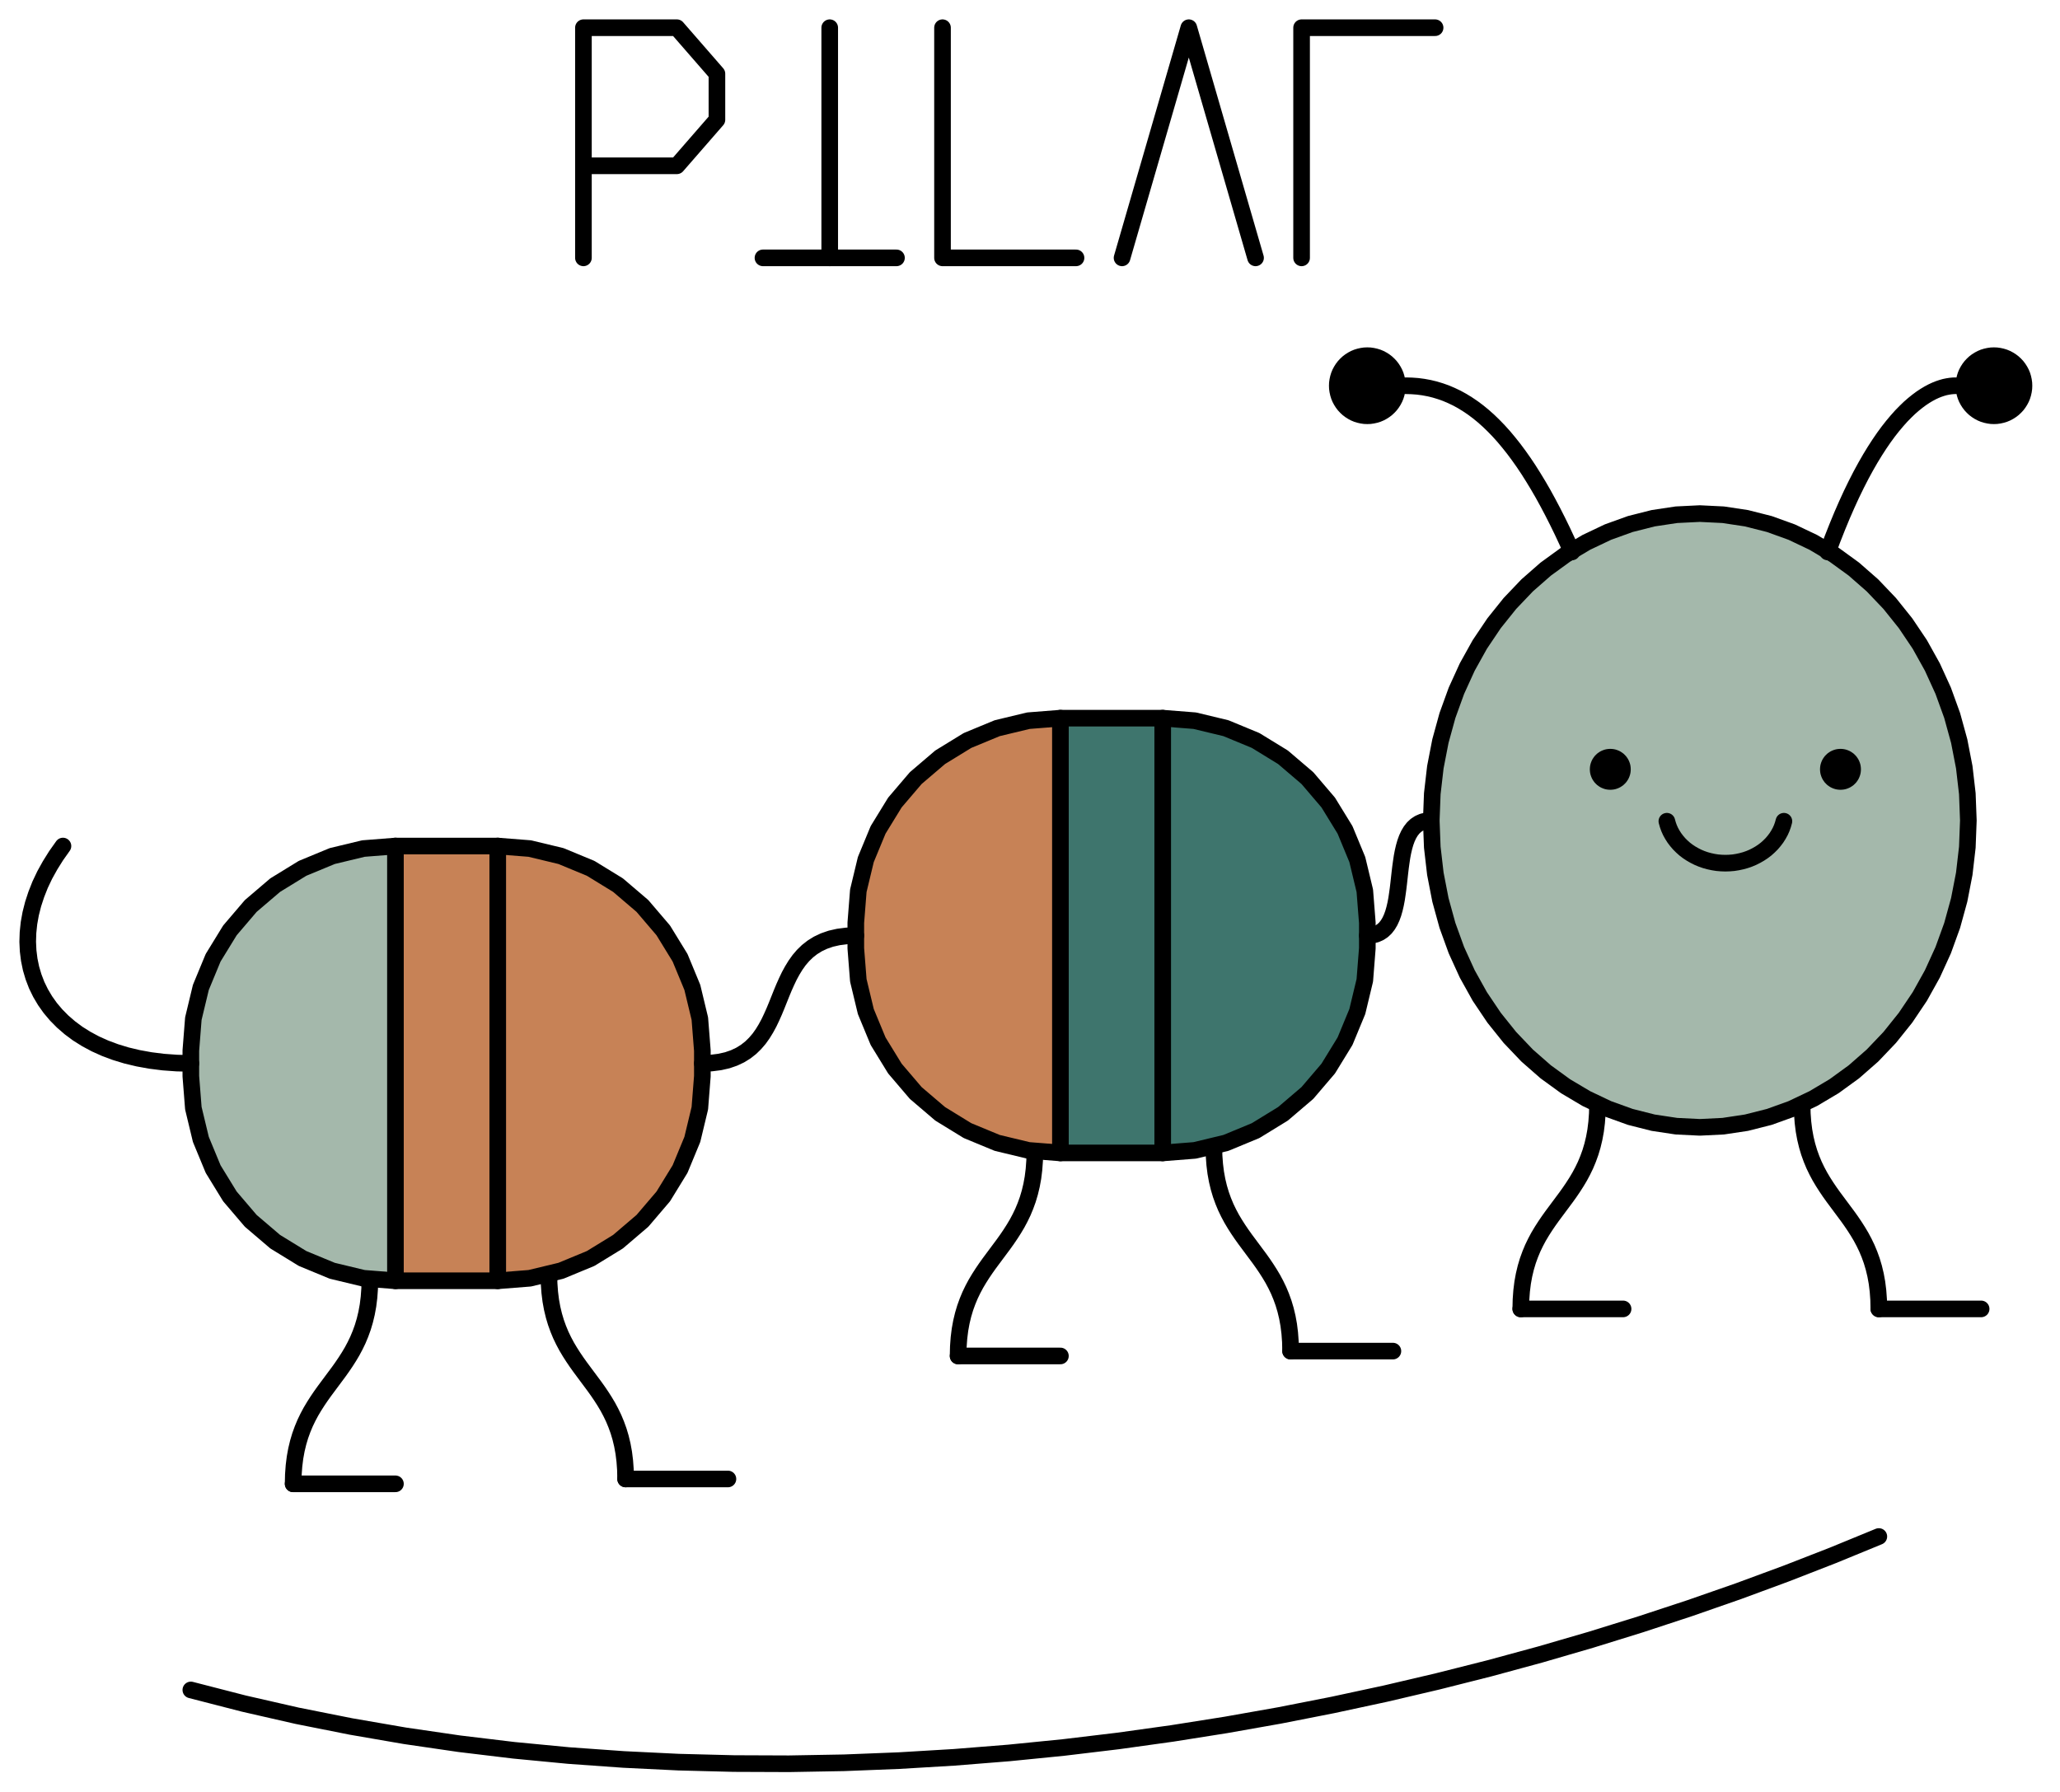
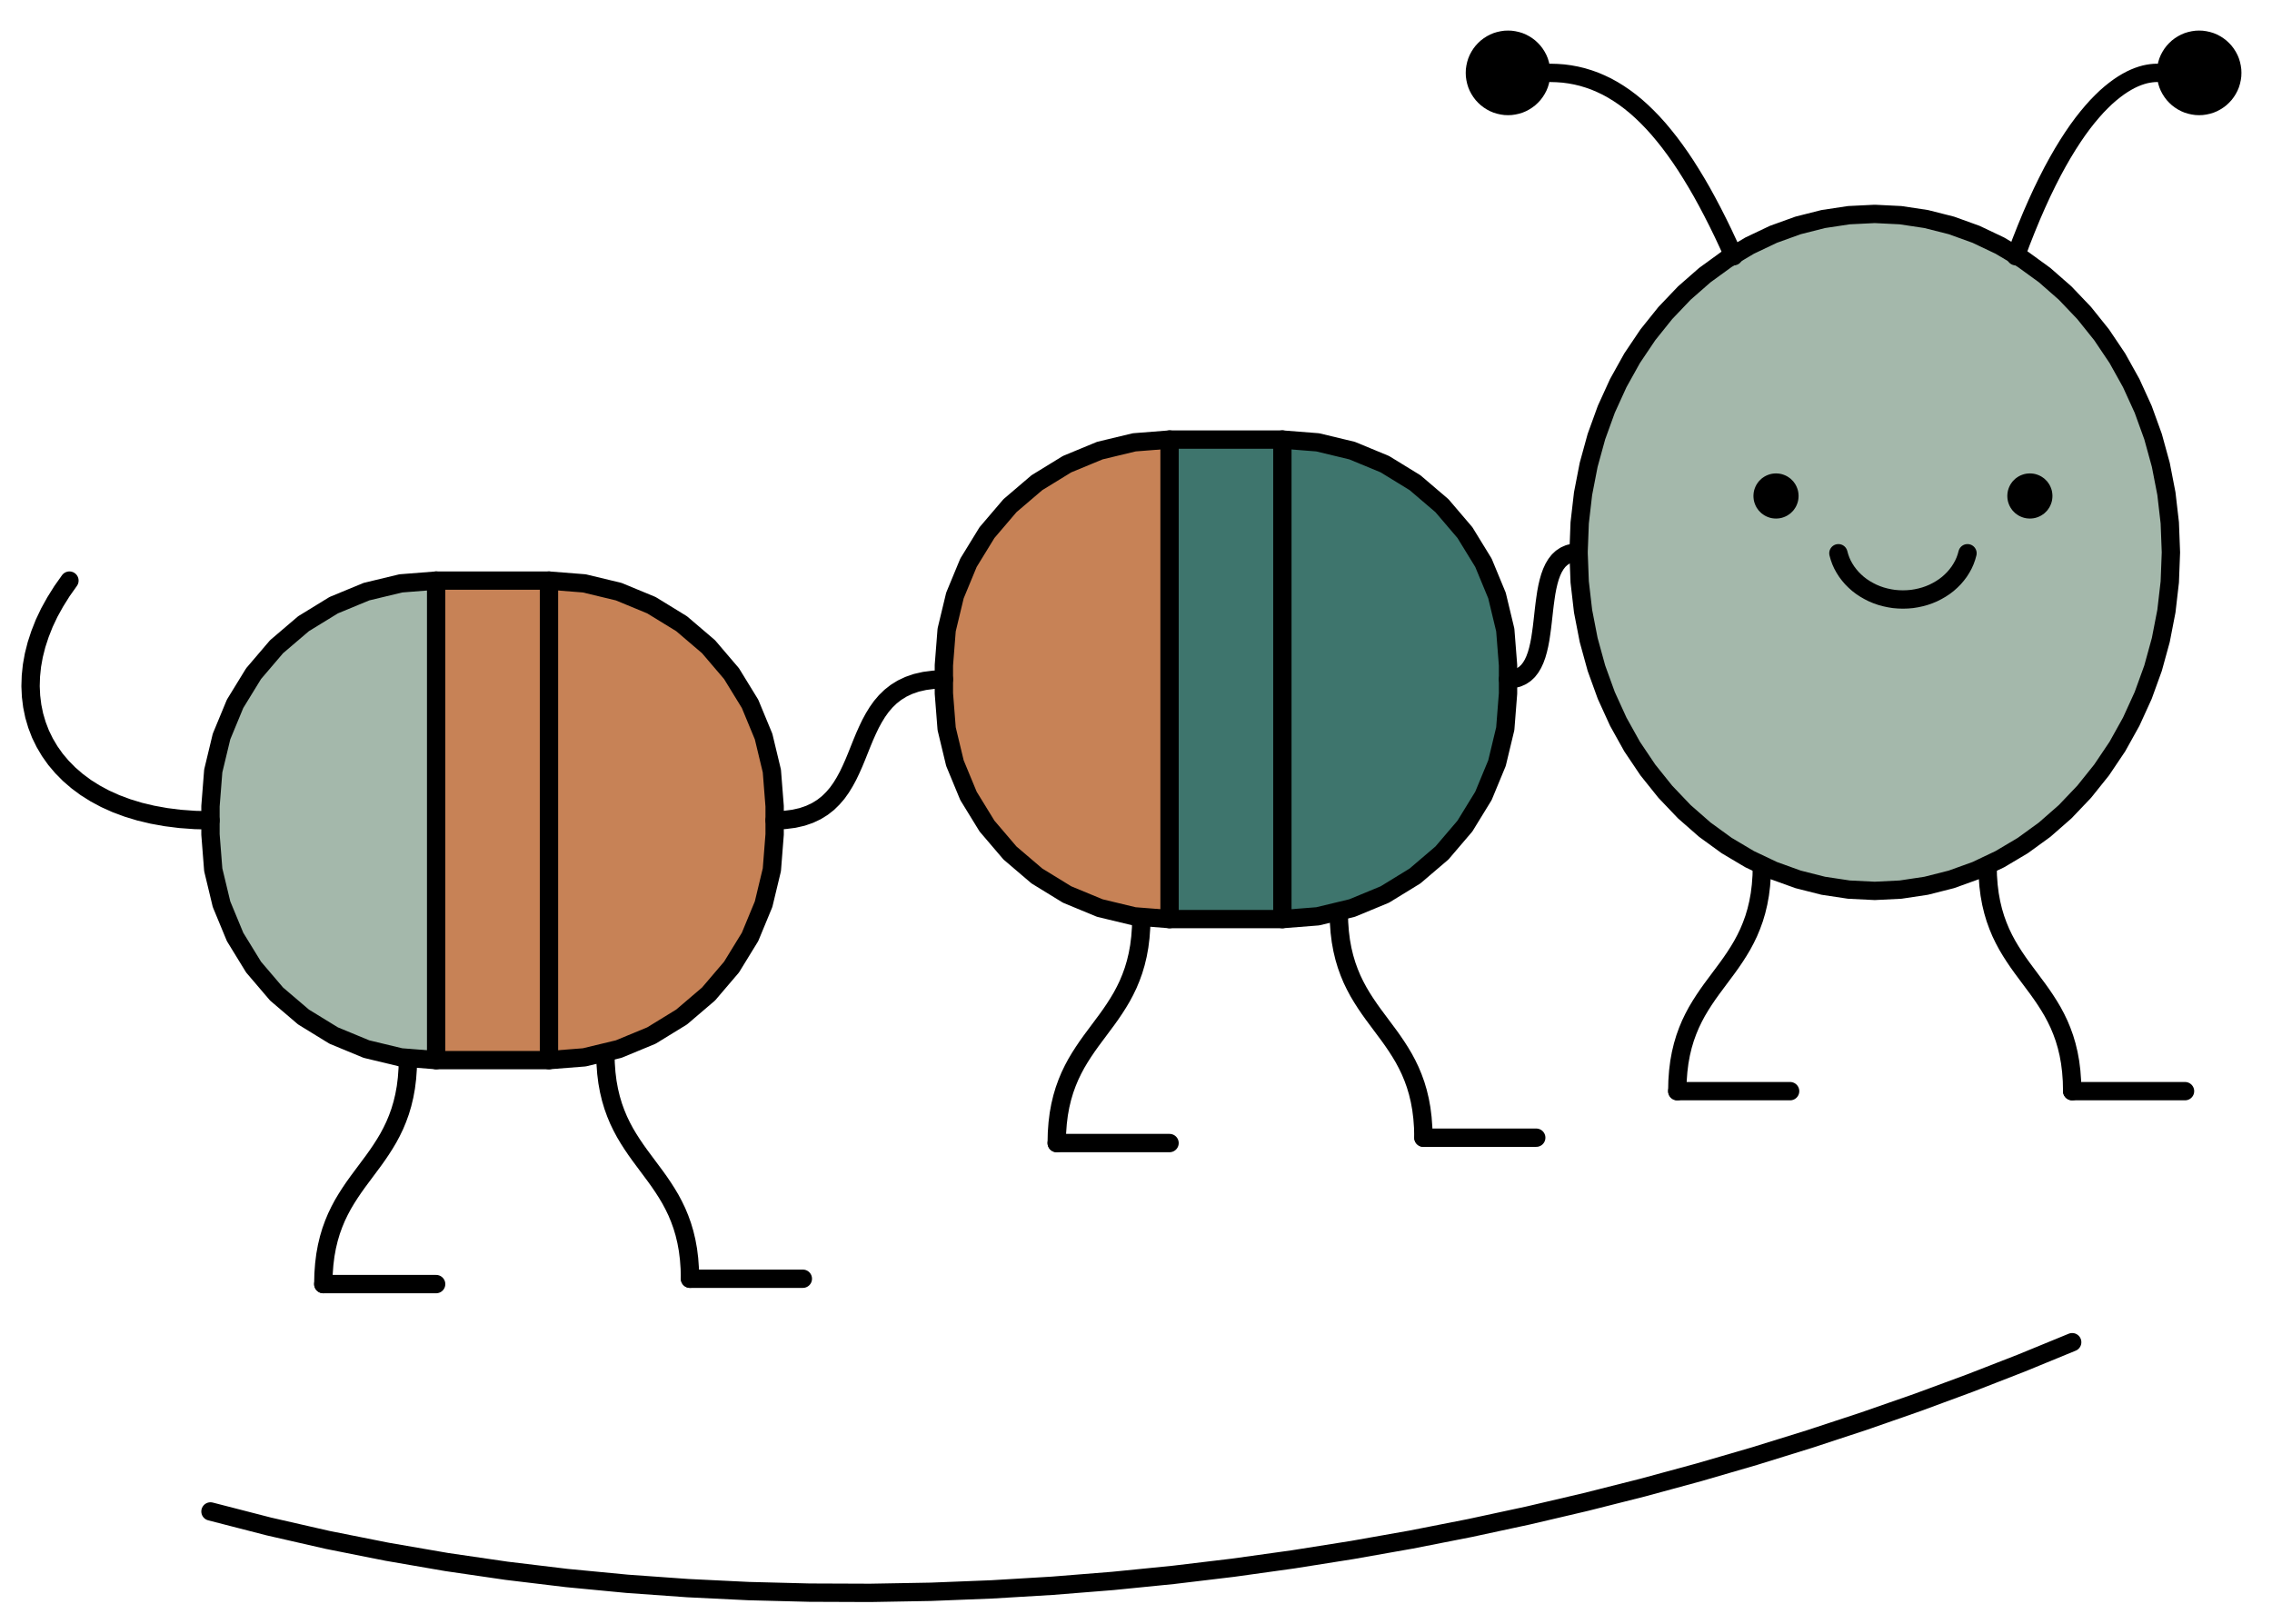
- <svg xmlns="http://www.w3.org/2000/svg" viewBox="6.323 6.550 48.327 42.032">
+ <svg xmlns="http://www.w3.org/2000/svg" viewBox="6.323 14.050 48.327 34.532">
  <path id="color-region-00" d="M 43.089 19.571 L 43.081 19.576 L 43.048 19.598 L 42.617 19.91 L 42.587 19.934 L 42.182 20.289 L 42.154 20.316 L 41.777 20.712 L 41.752 20.74 L 41.405 21.173 L 41.384 21.202 L 41.07 21.668 L 41.051 21.699 L 40.775 22.196 L 40.759 22.227 L 40.52 22.751 L 40.507 22.783 L 40.31 23.329 L 40.299 23.361 L 40.144 23.927 L 40.136 23.959 L 40.024 24.538 L 40.019 24.57 L 39.951 25.157 L 39.948 25.191 L 39.926 25.784 L 39.926 25.816 L 39.948 26.41 L 39.951 26.442 L 40.019 27.03 L 40.024 27.062 L 40.136 27.641 L 40.144 27.673 L 40.299 28.239 L 40.31 28.271 L 40.507 28.817 L 40.52 28.849 L 40.759 29.373 L 40.775 29.404 L 41.051 29.901 L 41.07 29.932 L 41.384 30.398 L 41.405 30.427 L 41.752 30.86 L 41.777 30.888 L 42.154 31.284 L 42.182 31.311 L 42.587 31.666 L 42.617 31.69 L 43.048 32.002 L 43.081 32.024 L 43.533 32.293 L 43.568 32.312 L 44.036 32.534 L 44.074 32.55 L 44.556 32.724 L 44.597 32.736 L 45.09 32.861 L 45.132 32.87 L 45.632 32.945 L 45.675 32.949 L 46.179 32.974 L 46.221 32.974 L 46.725 32.949 L 46.768 32.945 L 47.268 32.87 L 47.31 32.861 L 47.803 32.736 L 47.843 32.724 L 48.326 32.55 L 48.364 32.534 L 48.832 32.312 L 48.867 32.293 L 49.319 32.024 L 49.352 32.002 L 49.782 31.69 L 49.813 31.666 L 50.218 31.311 L 50.246 31.284 L 50.623 30.888 L 50.648 30.86 L 50.995 30.427 L 51.016 30.398 L 51.33 29.932 L 51.349 29.901 L 51.625 29.404 L 51.641 29.373 L 51.88 28.849 L 51.893 28.817 L 52.09 28.271 L 52.101 28.239 L 52.256 27.673 L 52.264 27.641 L 52.376 27.062 L 52.381 27.03 L 52.449 26.442 L 52.452 26.41 L 52.474 25.816 L 52.474 25.784 L 52.452 25.191 L 52.449 25.157 L 52.381 24.57 L 52.376 24.538 L 52.264 23.959 L 52.256 23.927 L 52.101 23.361 L 52.09 23.329 L 51.893 22.783 L 51.88 22.751 L 51.641 22.227 L 51.625 22.196 L 51.349 21.699 L 51.33 21.668 L 51.016 21.202 L 50.995 21.173 L 50.648 20.74 L 50.623 20.712 L 50.246 20.316 L 50.218 20.289 L 49.813 19.934 L 49.782 19.91 L 49.352 19.598 L 49.319 19.576 L 49.312 19.572 L 49.202 19.525 L 49.196 19.524 L 49.19 19.521 L 49.186 19.519 L 49.165 19.5 L 49.163 19.502 L 49.084 19.436 L 48.867 19.307 L 48.832 19.288 L 48.364 19.066 L 48.326 19.05 L 47.843 18.876 L 47.803 18.864 L 47.31 18.739 L 47.268 18.73 L 46.768 18.655 L 46.725 18.651 L 46.221 18.626 L 46.179 18.626 L 45.675 18.651 L 45.632 18.655 L 45.132 18.73 L 45.09 18.739 L 44.597 18.864 L 44.556 18.876 L 44.074 19.05 L 44.036 19.066 L 43.568 19.288 L 43.533 19.307 L 43.315 19.436 L 43.221 19.512 L 43.216 19.518 L 43.212 19.521 L 43.206 19.523 L 43.19 19.529 L 43.19 19.53 Z" fill="#a4b8ab" fill-rule="evenodd" stroke="none" />
  <path id="color-region-01" d="M 36.432 32.641 L 36.95 32.198 L 36.998 32.15 L 37.441 31.632 L 37.48 31.578 L 37.837 30.997 L 37.868 30.936 L 38.128 30.306 L 38.149 30.242 L 38.308 29.58 L 38.319 29.513 L 38.374 28.816 L 38.375 28.782 L 38.375 28.218 L 38.374 28.184 L 38.319 27.487 L 38.308 27.42 L 38.149 26.758 L 38.128 26.694 L 37.868 26.064 L 37.837 26.003 L 37.48 25.422 L 37.441 25.368 L 36.998 24.85 L 36.95 24.802 L 36.432 24.359 L 36.378 24.32 L 35.797 23.963 L 35.736 23.932 L 35.106 23.672 L 35.042 23.651 L 34.38 23.492 L 34.313 23.481 L 34.089 23.463 L 33.914 23.486 L 33.763 23.576 L 33.661 23.72 L 33.625 23.892 L 33.625 33.108 L 33.661 33.28 L 33.763 33.424 L 33.914 33.514 L 34.089 33.536 L 34.313 33.519 L 34.38 33.508 L 35.042 33.349 L 35.106 33.328 L 35.736 33.068 L 35.797 33.037 L 36.378 32.68 Z" fill="#3e756d" fill-rule="evenodd" stroke="none" />
  <path id="color-region-02" d="M 12.25 35.198 L 12.768 35.641 L 12.822 35.68 L 13.403 36.037 L 13.464 36.068 L 14.094 36.328 L 14.158 36.349 L 14.82 36.508 L 14.887 36.519 L 15.111 36.536 L 15.286 36.514 L 15.437 36.424 L 15.539 36.28 L 15.575 36.108 L 15.575 26.892 L 15.539 26.72 L 15.437 26.576 L 15.286 26.486 L 15.111 26.463 L 14.887 26.481 L 14.82 26.492 L 14.158 26.651 L 14.094 26.672 L 13.464 26.932 L 13.403 26.963 L 12.822 27.32 L 12.768 27.359 L 12.25 27.802 L 12.202 27.85 L 11.759 28.368 L 11.72 28.422 L 11.363 29.003 L 11.332 29.064 L 11.072 29.694 L 11.051 29.758 L 10.892 30.42 L 10.881 30.487 L 10.826 31.184 L 10.825 31.218 L 10.825 31.782 L 10.826 31.816 L 10.881 32.513 L 10.892 32.58 L 11.051 33.242 L 11.072 33.306 L 11.332 33.936 L 11.363 33.997 L 11.72 34.578 L 11.759 34.632 L 12.202 35.15 Z" fill="#a4b8ab" fill-rule="evenodd" stroke="none" />
  <path id="color-region-03" d="M 28.422 32.68 L 29.003 33.037 L 29.064 33.068 L 29.694 33.328 L 29.758 33.349 L 30.42 33.508 L 30.487 33.519 L 30.711 33.536 L 30.886 33.514 L 31.037 33.424 L 31.139 33.28 L 31.175 33.108 L 31.175 23.892 L 31.139 23.72 L 31.037 23.576 L 30.886 23.486 L 30.711 23.463 L 30.487 23.481 L 30.42 23.492 L 29.758 23.651 L 29.694 23.672 L 29.064 23.932 L 29.003 23.963 L 28.422 24.32 L 28.368 24.359 L 27.85 24.802 L 27.802 24.85 L 27.359 25.368 L 27.32 25.422 L 26.963 26.003 L 26.932 26.064 L 26.672 26.694 L 26.651 26.758 L 26.492 27.42 L 26.481 27.487 L 26.426 28.184 L 26.425 28.218 L 26.425 28.782 L 26.426 28.816 L 26.481 29.513 L 26.492 29.58 L 26.651 30.242 L 26.672 30.306 L 26.932 30.936 L 26.963 30.997 L 27.32 31.578 L 27.359 31.632 L 27.802 32.15 L 27.85 32.198 L 28.368 32.641 Z" fill="#c78256" fill-rule="evenodd" stroke="none" />
  <path id="color-region-04" d="M 20.778 27.32 L 20.197 26.963 L 20.136 26.932 L 19.506 26.672 L 19.442 26.651 L 18.78 26.492 L 18.713 26.481 L 18.489 26.463 L 18.314 26.486 L 18.163 26.576 L 18.061 26.72 L 18.025 26.892 L 18.025 36.108 L 18.061 36.28 L 18.163 36.424 L 18.314 36.514 L 18.489 36.536 L 18.713 36.519 L 18.78 36.508 L 19.442 36.349 L 19.506 36.328 L 20.136 36.068 L 20.197 36.037 L 20.778 35.68 L 20.832 35.641 L 21.35 35.198 L 21.398 35.15 L 21.841 34.632 L 21.88 34.578 L 22.237 33.997 L 22.268 33.936 L 22.528 33.306 L 22.549 33.242 L 22.708 32.58 L 22.719 32.513 L 22.774 31.816 L 22.775 31.782 L 22.775 31.218 L 22.774 31.184 L 22.719 30.487 L 22.708 30.42 L 22.549 29.758 L 22.528 29.694 L 22.268 29.064 L 22.237 29.003 L 21.88 28.422 L 21.841 28.368 L 21.398 27.85 L 21.35 27.802 L 20.832 27.359 Z" fill="#c78256" fill-rule="evenodd" stroke="none" />
  <path id="color-region-05" d="M 31.225 23.855 L 31.225 33.145 L 31.258 33.31 L 31.351 33.449 L 31.49 33.542 L 31.655 33.575 L 33.145 33.575 L 33.31 33.542 L 33.449 33.449 L 33.542 33.31 L 33.575 33.145 L 33.575 23.855 L 33.542 23.69 L 33.449 23.551 L 33.31 23.458 L 33.145 23.425 L 31.655 23.425 L 31.49 23.458 L 31.351 23.551 L 31.258 23.69 Z" fill="#3e756d" fill-rule="evenodd" stroke="none" />
  <path id="color-region-06" d="M 17.975 36.145 L 17.975 26.855 L 17.942 26.69 L 17.849 26.551 L 17.71 26.458 L 17.545 26.425 L 16.055 26.425 L 15.89 26.458 L 15.751 26.551 L 15.658 26.69 L 15.625 26.855 L 15.625 36.145 L 15.658 36.31 L 15.751 36.449 L 15.89 36.542 L 16.055 36.575 L 17.545 36.575 L 17.71 36.542 L 17.849 36.449 L 17.942 36.31 Z" fill="#c78256" fill-rule="evenodd" stroke="none" />
-   <path d="M 20.010 12.600 L 20.010 7.200 L 22.202 7.200 L 23.142 8.280 L 23.142 9.360 L 22.202 10.440 L 20.010 10.440" fill="none" stroke="#000000" stroke-width="0.39" stroke-linecap="round" stroke-linejoin="round" />
-   <path d="M 25.788 7.200 L 25.788 12.600" fill="none" stroke="#000000" stroke-width="0.39" stroke-linecap="round" stroke-linejoin="round" />
-   <path d="M 24.222 12.600 L 27.354 12.600" fill="none" stroke="#000000" stroke-width="0.39" stroke-linecap="round" stroke-linejoin="round" />
-   <path d="M 28.434 7.200 L 28.434 12.600 L 31.566 12.600" fill="none" stroke="#000000" stroke-width="0.39" stroke-linecap="round" stroke-linejoin="round" />
-   <path d="M 32.646 12.600 L 34.212 7.200 L 35.778 12.600" fill="none" stroke="#000000" stroke-width="0.39" stroke-linecap="round" stroke-linejoin="round" />
-   <path d="M 39.990 7.200 L 36.858 7.200 L 36.858 12.600" fill="none" stroke="#000000" stroke-width="0.39" stroke-linecap="round" stroke-linejoin="round" />
  <path d="M 22.800 31.800 L 22.741 32.551 L 22.565 33.283 L 22.277 33.979 L 21.883 34.621 L 21.394 35.194 L 20.821 35.683 L 20.179 36.077 L 19.483 36.365 L 18.751 36.541 L 18.000 36.600 L 15.600 36.600 L 14.849 36.541 L 14.117 36.365 L 13.421 36.077 L 12.779 35.683 L 12.206 35.194 L 11.717 34.621 L 11.323 33.979 L 11.035 33.283 L 10.859 32.551 L 10.800 31.800 L 10.800 31.200 L 10.859 30.449 L 11.035 29.717 L 11.323 29.021 L 11.717 28.379 L 12.206 27.806 L 12.779 27.317 L 13.421 26.923 L 14.117 26.635 L 14.849 26.459 L 15.600 26.400 L 18.000 26.400 L 18.751 26.459 L 19.483 26.635 L 20.179 26.923 L 20.821 27.317 L 21.394 27.806 L 21.883 28.379 L 22.277 29.021 L 22.565 29.717 L 22.741 30.449 L 22.800 31.200 L 22.800 31.800 Z" fill="none" stroke="#000000" stroke-width="0.39" stroke-linecap="round" stroke-linejoin="round" />
  <path d="M 38.400 28.800 L 38.341 29.551 L 38.165 30.283 L 37.877 30.979 L 37.483 31.621 L 36.994 32.194 L 36.421 32.683 L 35.779 33.077 L 35.083 33.365 L 34.351 33.541 L 33.600 33.600 L 31.200 33.600 L 30.449 33.541 L 29.717 33.365 L 29.021 33.077 L 28.379 32.683 L 27.806 32.194 L 27.317 31.621 L 26.923 30.979 L 26.635 30.283 L 26.459 29.551 L 26.400 28.800 L 26.400 28.200 L 26.459 27.449 L 26.635 26.717 L 26.923 26.021 L 27.317 25.379 L 27.806 24.806 L 28.379 24.317 L 29.021 23.923 L 29.717 23.635 L 30.449 23.459 L 31.200 23.400 L 33.600 23.400 L 34.351 23.459 L 35.083 23.635 L 35.779 23.923 L 36.421 24.317 L 36.994 24.806 L 37.483 25.379 L 37.877 26.021 L 38.165 26.717 L 38.341 27.449 L 38.400 28.200 L 38.400 28.800 Z" fill="none" stroke="#000000" stroke-width="0.39" stroke-linecap="round" stroke-linejoin="round" />
  <path d="M 15.600 26.400 L 15.600 36.600" fill="none" stroke="#000000" stroke-width="0.39" stroke-linecap="round" stroke-linejoin="round" />
  <path d="M 18.000 26.400 L 18.000 36.600" fill="none" stroke="#000000" stroke-width="0.39" stroke-linecap="round" stroke-linejoin="round" />
  <path d="M 31.200 23.400 L 31.200 33.600" fill="none" stroke="#000000" stroke-width="0.39" stroke-linecap="round" stroke-linejoin="round" />
  <path d="M 33.600 23.400 L 33.600 33.600" fill="none" stroke="#000000" stroke-width="0.39" stroke-linecap="round" stroke-linejoin="round" />
  <path d="M 10.800 31.500 L 10.470 31.492 L 10.153 31.469 L 9.851 31.431 L 9.564 31.379 L 9.291 31.314 L 9.032 31.235 L 8.788 31.144 L 8.559 31.041 L 8.345 30.926 L 8.146 30.801 L 7.963 30.665 L 7.794 30.519 L 7.641 30.364 L 7.503 30.201 L 7.381 30.029 L 7.275 29.850 L 7.184 29.664 L 7.110 29.471 L 7.051 29.272 L 7.009 29.068 L 6.983 28.859 L 6.973 28.646 L 6.980 28.429 L 7.003 28.209 L 7.043 27.987 L 7.100 27.762 L 7.174 27.536 L 7.264 27.308 L 7.372 27.080 L 7.498 26.853 L 7.640 26.626 L 7.800 26.400" fill="none" stroke="#000000" stroke-width="0.39" stroke-linecap="round" stroke-linejoin="round" />
  <path d="M 22.800 31.500 L 23.015 31.491 L 23.210 31.466 L 23.386 31.426 L 23.545 31.371 L 23.689 31.303 L 23.818 31.223 L 23.934 31.132 L 24.037 31.031 L 24.131 30.922 L 24.215 30.804 L 24.291 30.680 L 24.361 30.551 L 24.425 30.417 L 24.486 30.280 L 24.544 30.140 L 24.600 30.000 L 24.656 29.860 L 24.714 29.720 L 24.775 29.583 L 24.839 29.449 L 24.909 29.320 L 24.985 29.196 L 25.069 29.078 L 25.162 28.969 L 25.266 28.868 L 25.382 28.777 L 25.511 28.697 L 25.655 28.629 L 25.814 28.574 L 25.990 28.534 L 26.185 28.509 L 26.400 28.500" fill="none" stroke="#000000" stroke-width="0.39" stroke-linecap="round" stroke-linejoin="round" />
  <path d="M 38.400 28.500 L 38.506 28.492 L 38.601 28.470 L 38.686 28.433 L 38.760 28.384 L 38.825 28.323 L 38.881 28.251 L 38.930 28.169 L 38.972 28.078 L 39.008 27.979 L 39.038 27.874 L 39.064 27.762 L 39.086 27.646 L 39.104 27.525 L 39.121 27.402 L 39.136 27.276 L 39.150 27.150 L 39.164 27.024 L 39.179 26.898 L 39.196 26.775 L 39.214 26.654 L 39.236 26.538 L 39.262 26.426 L 39.292 26.321 L 39.328 26.222 L 39.370 26.131 L 39.419 26.049 L 39.475 25.977 L 39.540 25.916 L 39.614 25.867 L 39.699 25.830 L 39.794 25.808 L 39.900 25.800" fill="none" stroke="#000000" stroke-width="0.39" stroke-linecap="round" stroke-linejoin="round" />
  <path d="M 52.500 25.800 L 52.476 26.428 L 52.404 27.050 L 52.285 27.663 L 52.120 28.263 L 51.910 28.843 L 51.656 29.400 L 51.361 29.930 L 51.026 30.428 L 50.655 30.891 L 50.250 31.316 L 49.814 31.698 L 49.350 32.035 L 48.862 32.325 L 48.355 32.566 L 47.831 32.755 L 47.294 32.891 L 46.749 32.973 L 46.200 33.000 L 45.651 32.973 L 45.106 32.891 L 44.569 32.755 L 44.045 32.566 L 43.538 32.325 L 43.050 32.035 L 42.586 31.698 L 42.150 31.316 L 41.745 30.891 L 41.374 30.428 L 41.039 29.930 L 40.744 29.400 L 40.490 28.843 L 40.280 28.263 L 40.115 27.663 L 39.996 27.050 L 39.924 26.428 L 39.900 25.800 L 39.924 25.172 L 39.996 24.550 L 40.115 23.937 L 40.280 23.337 L 40.490 22.757 L 40.744 22.200 L 41.039 21.670 L 41.374 21.172 L 41.745 20.709 L 42.150 20.284 L 42.586 19.902 L 43.050 19.565 L 43.538 19.275 L 44.045 19.034 L 44.569 18.845 L 45.106 18.709 L 45.651 18.627 L 46.200 18.600 L 46.749 18.627 L 47.294 18.709 L 47.831 18.845 L 48.355 19.034 L 48.862 19.275 L 49.350 19.565 L 49.814 19.902 L 50.250 20.284 L 50.655 20.709 L 51.026 21.172 L 51.361 21.670 L 51.656 22.200 L 51.910 22.757 L 52.120 23.337 L 52.285 23.937 L 52.404 24.550 L 52.476 25.172 L 52.500 25.800 Z" fill="none" stroke="#000000" stroke-width="0.39" stroke-linecap="round" stroke-linejoin="round" />
  <path d="M 44.580 24.600 L 44.578 24.642 L 44.573 24.683 L 44.564 24.724 L 44.551 24.764 L 44.535 24.803 L 44.516 24.840 L 44.493 24.875 L 44.468 24.909 L 44.439 24.939 L 44.409 24.968 L 44.375 24.993 L 44.340 25.016 L 44.303 25.035 L 44.264 25.051 L 44.224 25.064 L 44.183 25.073 L 44.142 25.078 L 44.100 25.080 L 44.058 25.078 L 44.017 25.073 L 43.976 25.064 L 43.936 25.051 L 43.897 25.035 L 43.860 25.016 L 43.825 24.993 L 43.791 24.968 L 43.761 24.939 L 43.732 24.909 L 43.707 24.875 L 43.684 24.840 L 43.665 24.803 L 43.649 24.764 L 43.636 24.724 L 43.627 24.683 L 43.622 24.642 L 43.620 24.600 L 43.622 24.558 L 43.627 24.517 L 43.636 24.476 L 43.649 24.436 L 43.665 24.397 L 43.684 24.360 L 43.707 24.325 L 43.732 24.291 L 43.761 24.261 L 43.791 24.232 L 43.825 24.207 L 43.860 24.184 L 43.897 24.165 L 43.936 24.149 L 43.976 24.136 L 44.017 24.127 L 44.058 24.122 L 44.100 24.120 L 44.142 24.122 L 44.183 24.127 L 44.224 24.136 L 44.264 24.149 L 44.303 24.165 L 44.340 24.184 L 44.375 24.207 L 44.409 24.232 L 44.439 24.261 L 44.468 24.291 L 44.493 24.325 L 44.516 24.360 L 44.535 24.397 L 44.551 24.436 L 44.564 24.476 L 44.573 24.517 L 44.578 24.558 L 44.580 24.600 Z" fill="#000000" stroke="none" />
  <path d="M 49.980 24.600 L 49.978 24.642 L 49.973 24.683 L 49.964 24.724 L 49.951 24.764 L 49.935 24.803 L 49.916 24.840 L 49.893 24.875 L 49.868 24.909 L 49.839 24.939 L 49.809 24.968 L 49.775 24.993 L 49.740 25.016 L 49.703 25.035 L 49.664 25.051 L 49.624 25.064 L 49.583 25.073 L 49.542 25.078 L 49.500 25.080 L 49.458 25.078 L 49.417 25.073 L 49.376 25.064 L 49.336 25.051 L 49.297 25.035 L 49.260 25.016 L 49.225 24.993 L 49.191 24.968 L 49.161 24.939 L 49.132 24.909 L 49.107 24.875 L 49.084 24.840 L 49.065 24.803 L 49.049 24.764 L 49.036 24.724 L 49.027 24.683 L 49.022 24.642 L 49.020 24.600 L 49.022 24.558 L 49.027 24.517 L 49.036 24.476 L 49.049 24.436 L 49.065 24.397 L 49.084 24.360 L 49.107 24.325 L 49.132 24.291 L 49.161 24.261 L 49.191 24.232 L 49.225 24.207 L 49.260 24.184 L 49.297 24.165 L 49.336 24.149 L 49.376 24.136 L 49.417 24.127 L 49.458 24.122 L 49.500 24.120 L 49.542 24.122 L 49.583 24.127 L 49.624 24.136 L 49.664 24.149 L 49.703 24.165 L 49.740 24.184 L 49.775 24.207 L 49.809 24.232 L 49.839 24.261 L 49.868 24.291 L 49.893 24.325 L 49.916 24.360 L 49.935 24.397 L 49.951 24.436 L 49.964 24.476 L 49.973 24.517 L 49.978 24.558 L 49.980 24.600 Z" fill="#000000" stroke="none" />
  <path d="M 48.173 25.818 L 48.150 25.900 L 48.121 25.981 L 48.086 26.059 L 48.044 26.135 L 47.997 26.209 L 47.944 26.279 L 47.886 26.347 L 47.823 26.410 L 47.756 26.470 L 47.684 26.525 L 47.607 26.576 L 47.527 26.622 L 47.444 26.664 L 47.358 26.700 L 47.269 26.731 L 47.178 26.756 L 47.085 26.776 L 46.991 26.791 L 46.895 26.799 L 46.800 26.802 L 46.705 26.799 L 46.609 26.791 L 46.515 26.776 L 46.422 26.756 L 46.331 26.731 L 46.242 26.700 L 46.156 26.664 L 46.073 26.622 L 45.993 26.576 L 45.916 26.525 L 45.844 26.470 L 45.777 26.410 L 45.714 26.347 L 45.656 26.279 L 45.603 26.209 L 45.556 26.135 L 45.514 26.059 L 45.479 25.981 L 45.450 25.900 L 45.427 25.818" fill="none" stroke="#000000" stroke-width="0.39" stroke-linecap="round" stroke-linejoin="round" />
  <path d="M 43.200 19.500 L 43.087 19.251 L 42.975 19.011 L 42.862 18.780 L 42.749 18.557 L 42.636 18.343 L 42.523 18.137 L 42.409 17.940 L 42.295 17.752 L 42.181 17.571 L 42.066 17.399 L 41.950 17.235 L 41.834 17.079 L 41.717 16.932 L 41.600 16.792 L 41.482 16.661 L 41.362 16.537 L 41.243 16.422 L 41.122 16.314 L 41.000 16.214 L 40.877 16.122 L 40.753 16.038 L 40.628 15.961 L 40.501 15.891 L 40.373 15.830 L 40.244 15.775 L 40.114 15.729 L 39.982 15.689 L 39.849 15.657 L 39.714 15.632 L 39.578 15.614 L 39.440 15.604 L 39.300 15.600" fill="none" stroke="#000000" stroke-width="0.39" stroke-linecap="round" stroke-linejoin="round" />
  <path d="M 49.200 19.500 L 49.312 19.198 L 49.425 18.912 L 49.537 18.641 L 49.649 18.385 L 49.760 18.143 L 49.871 17.915 L 49.981 17.700 L 50.091 17.498 L 50.199 17.310 L 50.307 17.133 L 50.413 16.969 L 50.518 16.816 L 50.622 16.674 L 50.725 16.543 L 50.826 16.423 L 50.925 16.312 L 51.023 16.212 L 51.118 16.120 L 51.212 16.038 L 51.304 15.964 L 51.393 15.898 L 51.480 15.840 L 51.565 15.789 L 51.647 15.745 L 51.726 15.708 L 51.803 15.677 L 51.877 15.652 L 51.948 15.632 L 52.016 15.618 L 52.081 15.608 L 52.142 15.602 L 52.200 15.600" fill="none" stroke="#000000" stroke-width="0.39" stroke-linecap="round" stroke-linejoin="round" />
  <path d="M 39.300 15.600 L 39.297 15.678 L 39.286 15.756 L 39.269 15.833 L 39.246 15.908 L 39.216 15.980 L 39.179 16.050 L 39.137 16.116 L 39.089 16.179 L 39.036 16.236 L 38.979 16.289 L 38.916 16.337 L 38.850 16.379 L 38.780 16.416 L 38.708 16.446 L 38.633 16.469 L 38.556 16.486 L 38.478 16.497 L 38.400 16.500 L 38.322 16.497 L 38.244 16.486 L 38.167 16.469 L 38.092 16.446 L 38.020 16.416 L 37.950 16.379 L 37.884 16.337 L 37.821 16.289 L 37.764 16.236 L 37.711 16.179 L 37.663 16.116 L 37.621 16.050 L 37.584 15.980 L 37.554 15.908 L 37.531 15.833 L 37.514 15.756 L 37.503 15.678 L 37.500 15.600 L 37.503 15.522 L 37.514 15.444 L 37.531 15.367 L 37.554 15.292 L 37.584 15.220 L 37.621 15.150 L 37.663 15.084 L 37.711 15.021 L 37.764 14.964 L 37.821 14.911 L 37.884 14.863 L 37.950 14.821 L 38.020 14.784 L 38.092 14.754 L 38.167 14.731 L 38.244 14.714 L 38.322 14.703 L 38.400 14.700 L 38.478 14.703 L 38.556 14.714 L 38.633 14.731 L 38.708 14.754 L 38.780 14.784 L 38.850 14.821 L 38.916 14.863 L 38.979 14.911 L 39.036 14.964 L 39.089 15.021 L 39.137 15.084 L 39.179 15.150 L 39.216 15.220 L 39.246 15.292 L 39.269 15.367 L 39.286 15.444 L 39.297 15.522 L 39.300 15.600 Z" fill="#000000" stroke="none" />
  <path d="M 54.000 15.600 L 53.997 15.678 L 53.986 15.756 L 53.969 15.833 L 53.946 15.908 L 53.916 15.980 L 53.879 16.050 L 53.837 16.116 L 53.789 16.179 L 53.736 16.236 L 53.679 16.289 L 53.616 16.337 L 53.550 16.379 L 53.480 16.416 L 53.408 16.446 L 53.333 16.469 L 53.256 16.486 L 53.178 16.497 L 53.100 16.500 L 53.022 16.497 L 52.944 16.486 L 52.867 16.469 L 52.792 16.446 L 52.720 16.416 L 52.650 16.379 L 52.584 16.337 L 52.521 16.289 L 52.464 16.236 L 52.411 16.179 L 52.363 16.116 L 52.321 16.050 L 52.284 15.980 L 52.254 15.908 L 52.231 15.833 L 52.214 15.756 L 52.203 15.678 L 52.200 15.600 L 52.203 15.522 L 52.214 15.444 L 52.231 15.367 L 52.254 15.292 L 52.284 15.220 L 52.321 15.150 L 52.363 15.084 L 52.411 15.021 L 52.464 14.964 L 52.521 14.911 L 52.584 14.863 L 52.650 14.821 L 52.720 14.784 L 52.792 14.754 L 52.867 14.731 L 52.944 14.714 L 53.022 14.703 L 53.100 14.700 L 53.178 14.703 L 53.256 14.714 L 53.333 14.731 L 53.408 14.754 L 53.480 14.784 L 53.550 14.821 L 53.616 14.863 L 53.679 14.911 L 53.736 14.964 L 53.789 15.021 L 53.837 15.084 L 53.879 15.150 L 53.916 15.220 L 53.946 15.292 L 53.969 15.367 L 53.986 15.444 L 53.997 15.522 L 54.000 15.600 Z" fill="#000000" stroke="none" />
  <path d="M 15.000 36.564 L 14.995 36.782 L 14.980 36.987 L 14.956 37.180 L 14.923 37.361 L 14.882 37.532 L 14.834 37.693 L 14.779 37.845 L 14.719 37.989 L 14.653 38.126 L 14.583 38.257 L 14.508 38.383 L 14.430 38.505 L 14.350 38.623 L 14.268 38.738 L 14.184 38.851 L 14.100 38.964 L 14.016 39.077 L 13.932 39.190 L 13.850 39.305 L 13.770 39.423 L 13.692 39.545 L 13.617 39.671 L 13.547 39.802 L 13.481 39.939 L 13.421 40.083 L 13.366 40.235 L 13.318 40.396 L 13.277 40.567 L 13.244 40.748 L 13.220 40.941 L 13.205 41.146 L 13.200 41.364" fill="none" stroke="#000000" stroke-width="0.39" stroke-linecap="round" stroke-linejoin="round" />
  <path d="M 13.200 41.364 L 15.600 41.364" fill="none" stroke="#000000" stroke-width="0.39" stroke-linecap="round" stroke-linejoin="round" />
  <path d="M 19.200 36.450 L 19.205 36.668 L 19.220 36.873 L 19.244 37.066 L 19.277 37.247 L 19.318 37.418 L 19.366 37.579 L 19.421 37.731 L 19.481 37.875 L 19.547 38.012 L 19.617 38.143 L 19.692 38.269 L 19.770 38.391 L 19.850 38.509 L 19.932 38.624 L 20.016 38.737 L 20.100 38.850 L 20.184 38.963 L 20.268 39.076 L 20.350 39.191 L 20.430 39.309 L 20.508 39.431 L 20.583 39.557 L 20.653 39.688 L 20.719 39.825 L 20.779 39.969 L 20.834 40.121 L 20.882 40.282 L 20.923 40.453 L 20.956 40.634 L 20.980 40.827 L 20.995 41.032 L 21.000 41.250" fill="none" stroke="#000000" stroke-width="0.39" stroke-linecap="round" stroke-linejoin="round" />
  <path d="M 21.000 41.250 L 23.400 41.250" fill="none" stroke="#000000" stroke-width="0.39" stroke-linecap="round" stroke-linejoin="round" />
  <path d="M 30.600 33.564 L 30.595 33.782 L 30.580 33.987 L 30.556 34.180 L 30.523 34.361 L 30.482 34.532 L 30.434 34.693 L 30.379 34.845 L 30.319 34.989 L 30.253 35.126 L 30.183 35.257 L 30.108 35.383 L 30.030 35.505 L 29.950 35.623 L 29.868 35.738 L 29.784 35.851 L 29.700 35.964 L 29.616 36.077 L 29.532 36.190 L 29.450 36.305 L 29.370 36.423 L 29.292 36.545 L 29.217 36.671 L 29.147 36.802 L 29.081 36.939 L 29.021 37.083 L 28.966 37.235 L 28.918 37.396 L 28.877 37.567 L 28.844 37.748 L 28.820 37.941 L 28.805 38.146 L 28.800 38.364" fill="none" stroke="#000000" stroke-width="0.39" stroke-linecap="round" stroke-linejoin="round" />
  <path d="M 28.800 38.364 L 31.200 38.364" fill="none" stroke="#000000" stroke-width="0.39" stroke-linecap="round" stroke-linejoin="round" />
  <path d="M 34.800 33.450 L 34.805 33.668 L 34.820 33.873 L 34.844 34.066 L 34.877 34.247 L 34.918 34.418 L 34.966 34.579 L 35.021 34.731 L 35.081 34.875 L 35.147 35.012 L 35.217 35.143 L 35.292 35.269 L 35.370 35.391 L 35.450 35.509 L 35.532 35.624 L 35.616 35.737 L 35.700 35.850 L 35.784 35.963 L 35.868 36.076 L 35.950 36.191 L 36.030 36.309 L 36.108 36.431 L 36.183 36.557 L 36.253 36.688 L 36.319 36.825 L 36.379 36.969 L 36.434 37.121 L 36.482 37.282 L 36.523 37.453 L 36.556 37.634 L 36.580 37.827 L 36.595 38.032 L 36.600 38.250" fill="none" stroke="#000000" stroke-width="0.39" stroke-linecap="round" stroke-linejoin="round" />
  <path d="M 36.600 38.250 L 39.000 38.250" fill="none" stroke="#000000" stroke-width="0.39" stroke-linecap="round" stroke-linejoin="round" />
  <path d="M 43.800 32.460 L 43.795 32.678 L 43.780 32.883 L 43.756 33.076 L 43.723 33.257 L 43.682 33.428 L 43.634 33.589 L 43.579 33.741 L 43.519 33.885 L 43.453 34.022 L 43.383 34.153 L 43.308 34.279 L 43.230 34.401 L 43.150 34.519 L 43.068 34.634 L 42.984 34.747 L 42.900 34.860 L 42.816 34.973 L 42.732 35.086 L 42.650 35.201 L 42.570 35.319 L 42.492 35.441 L 42.417 35.567 L 42.347 35.698 L 42.281 35.835 L 42.221 35.979 L 42.166 36.131 L 42.118 36.292 L 42.077 36.463 L 42.044 36.644 L 42.020 36.837 L 42.005 37.042 L 42.000 37.260" fill="none" stroke="#000000" stroke-width="0.39" stroke-linecap="round" stroke-linejoin="round" />
  <path d="M 42.000 37.260 L 44.400 37.260" fill="none" stroke="#000000" stroke-width="0.39" stroke-linecap="round" stroke-linejoin="round" />
  <path d="M 48.600 32.460 L 48.605 32.678 L 48.620 32.883 L 48.644 33.076 L 48.677 33.257 L 48.718 33.428 L 48.766 33.589 L 48.821 33.741 L 48.881 33.885 L 48.947 34.022 L 49.017 34.153 L 49.092 34.279 L 49.170 34.401 L 49.250 34.519 L 49.332 34.634 L 49.416 34.747 L 49.500 34.860 L 49.584 34.973 L 49.668 35.086 L 49.750 35.201 L 49.830 35.319 L 49.908 35.441 L 49.983 35.567 L 50.053 35.698 L 50.119 35.835 L 50.179 35.979 L 50.234 36.131 L 50.282 36.292 L 50.323 36.463 L 50.356 36.644 L 50.380 36.837 L 50.395 37.042 L 50.400 37.260" fill="none" stroke="#000000" stroke-width="0.39" stroke-linecap="round" stroke-linejoin="round" />
  <path d="M 50.400 37.260 L 52.800 37.260" fill="none" stroke="#000000" stroke-width="0.39" stroke-linecap="round" stroke-linejoin="round" />
  <path d="M 10.800 46.200 L 12.043 46.520 L 13.295 46.806 L 14.556 47.057 L 15.824 47.276 L 17.099 47.462 L 18.379 47.616 L 19.664 47.739 L 20.953 47.831 L 22.245 47.894 L 23.538 47.927 L 24.831 47.932 L 26.125 47.909 L 27.417 47.858 L 28.706 47.781 L 29.993 47.678 L 31.275 47.550 L 32.552 47.397 L 33.823 47.220 L 35.086 47.020 L 36.341 46.798 L 37.587 46.553 L 38.823 46.287 L 40.047 46.000 L 41.259 45.694 L 42.458 45.368 L 43.643 45.023 L 44.813 44.660 L 45.967 44.280 L 47.103 43.884 L 48.222 43.471 L 49.321 43.043 L 50.400 42.600" fill="none" stroke="#000000" stroke-width="0.39" stroke-linecap="round" stroke-linejoin="round" />
</svg>
